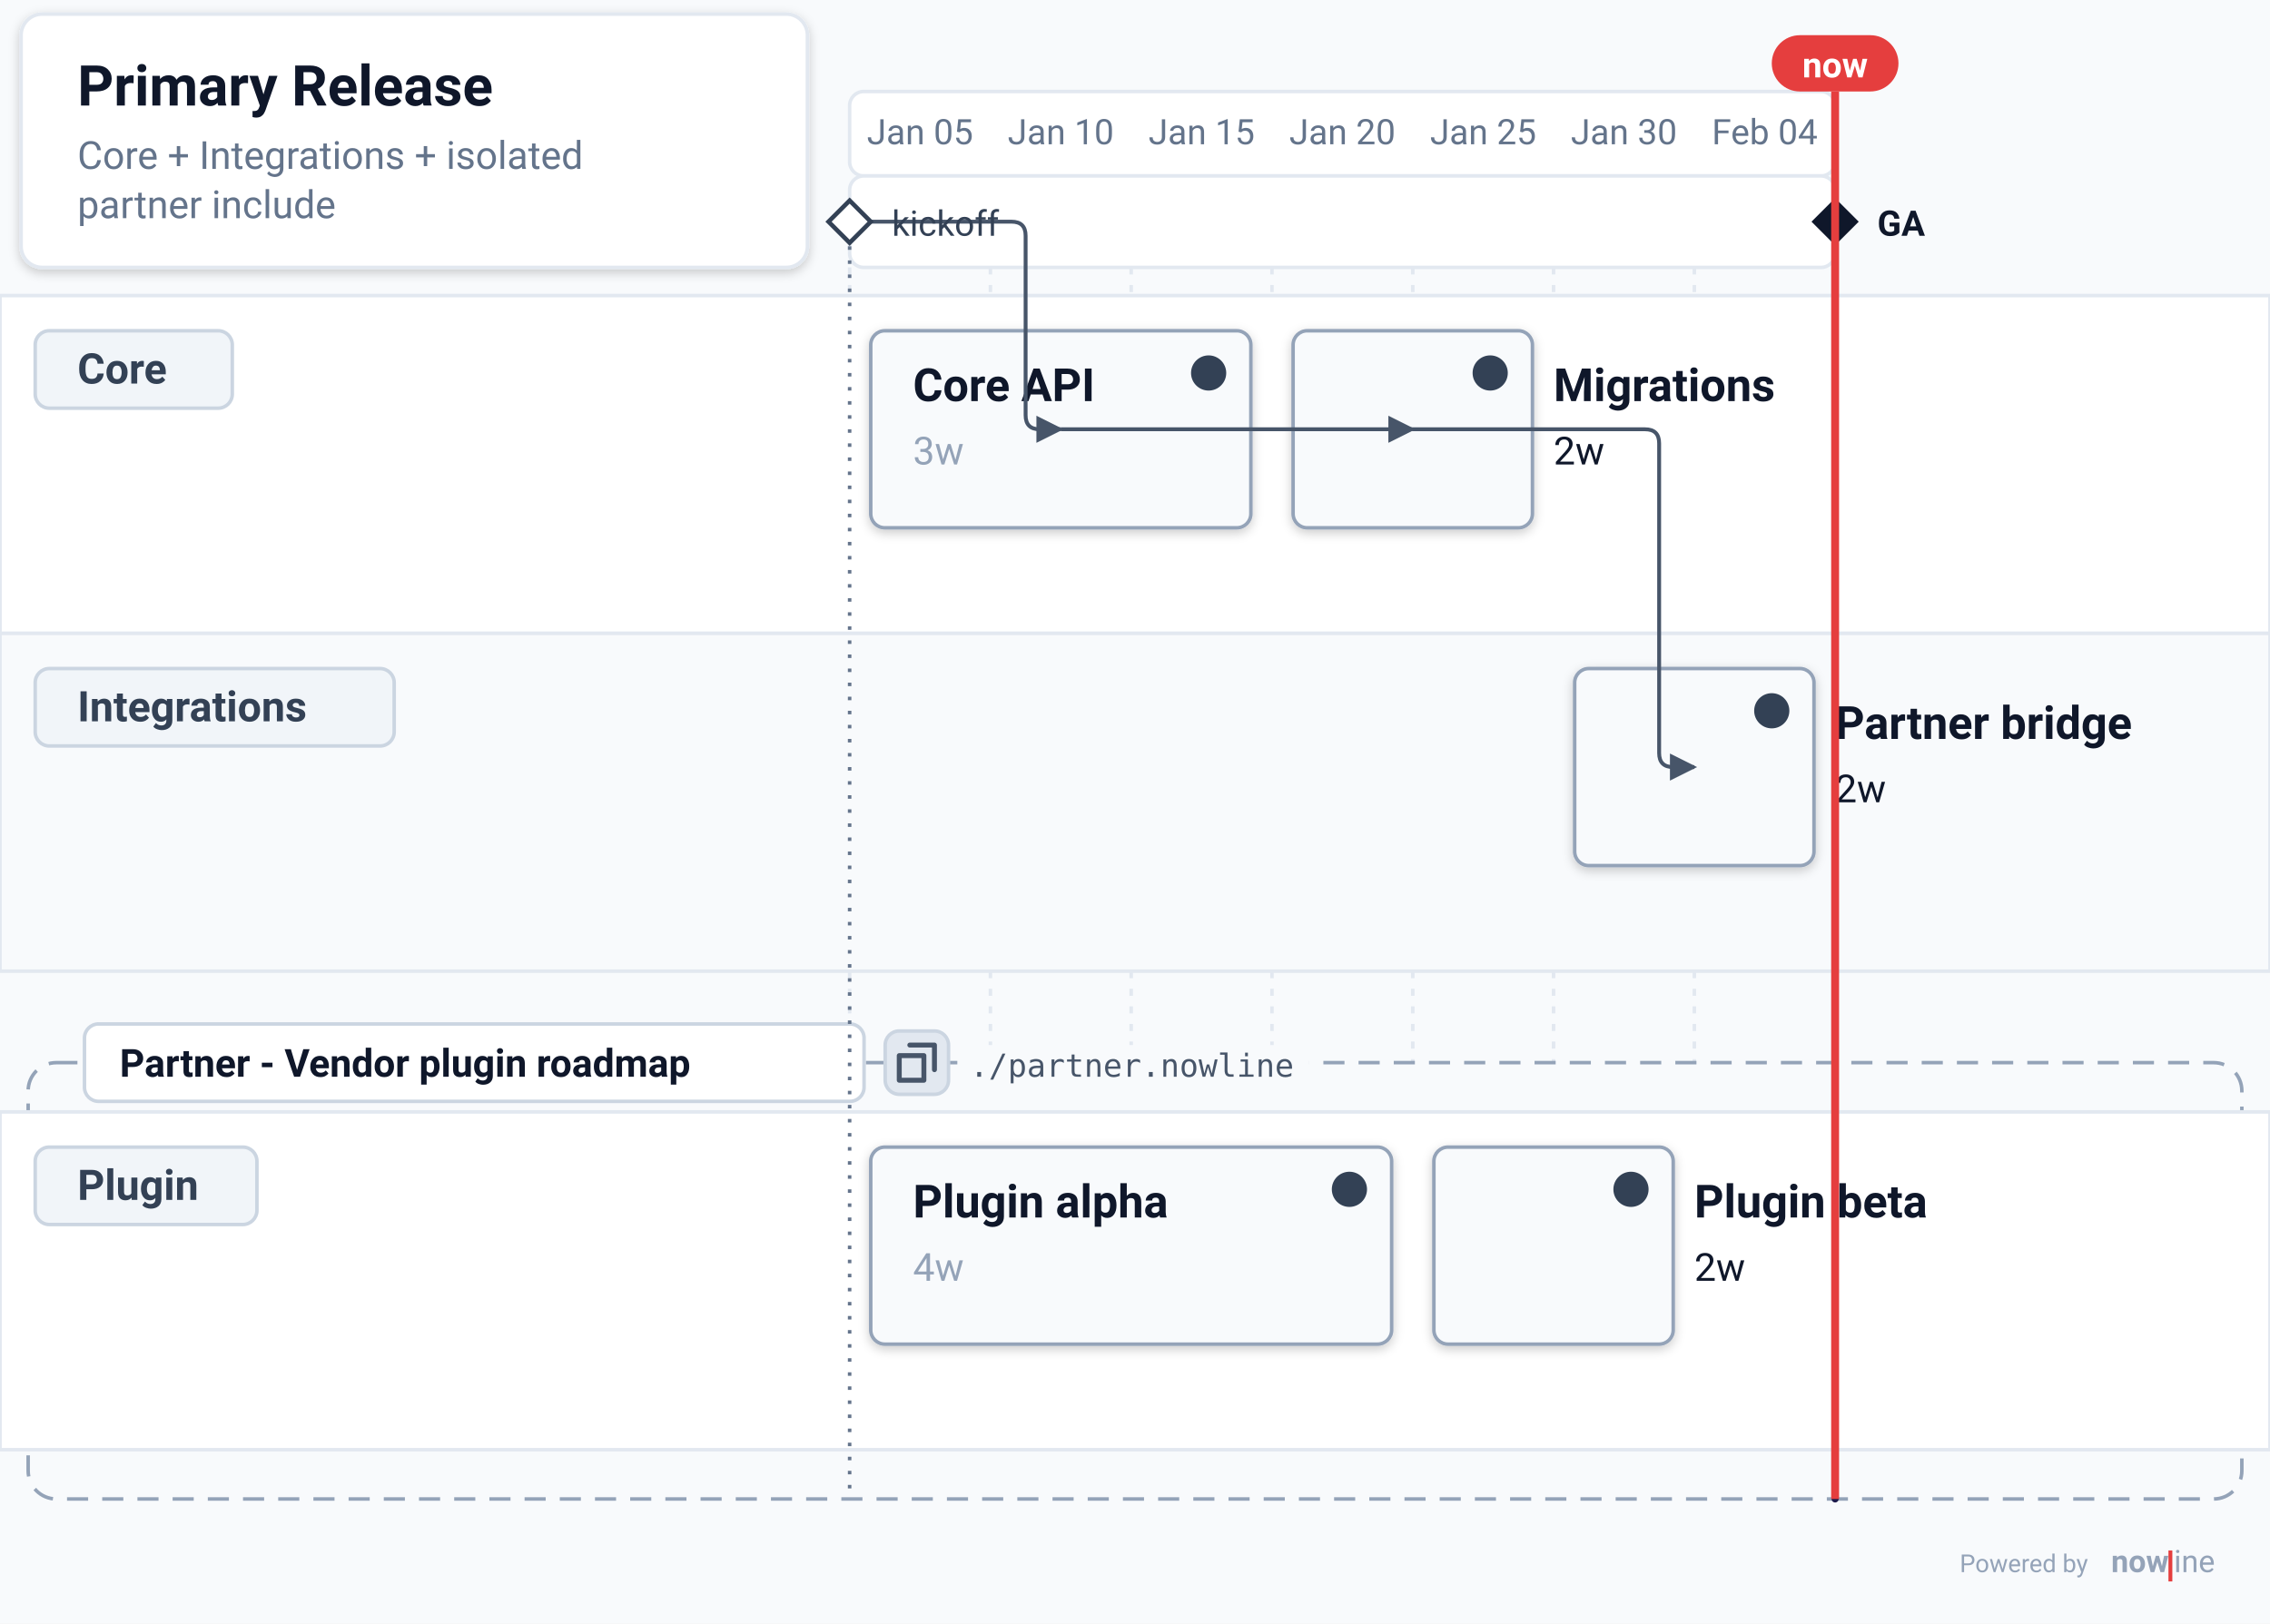
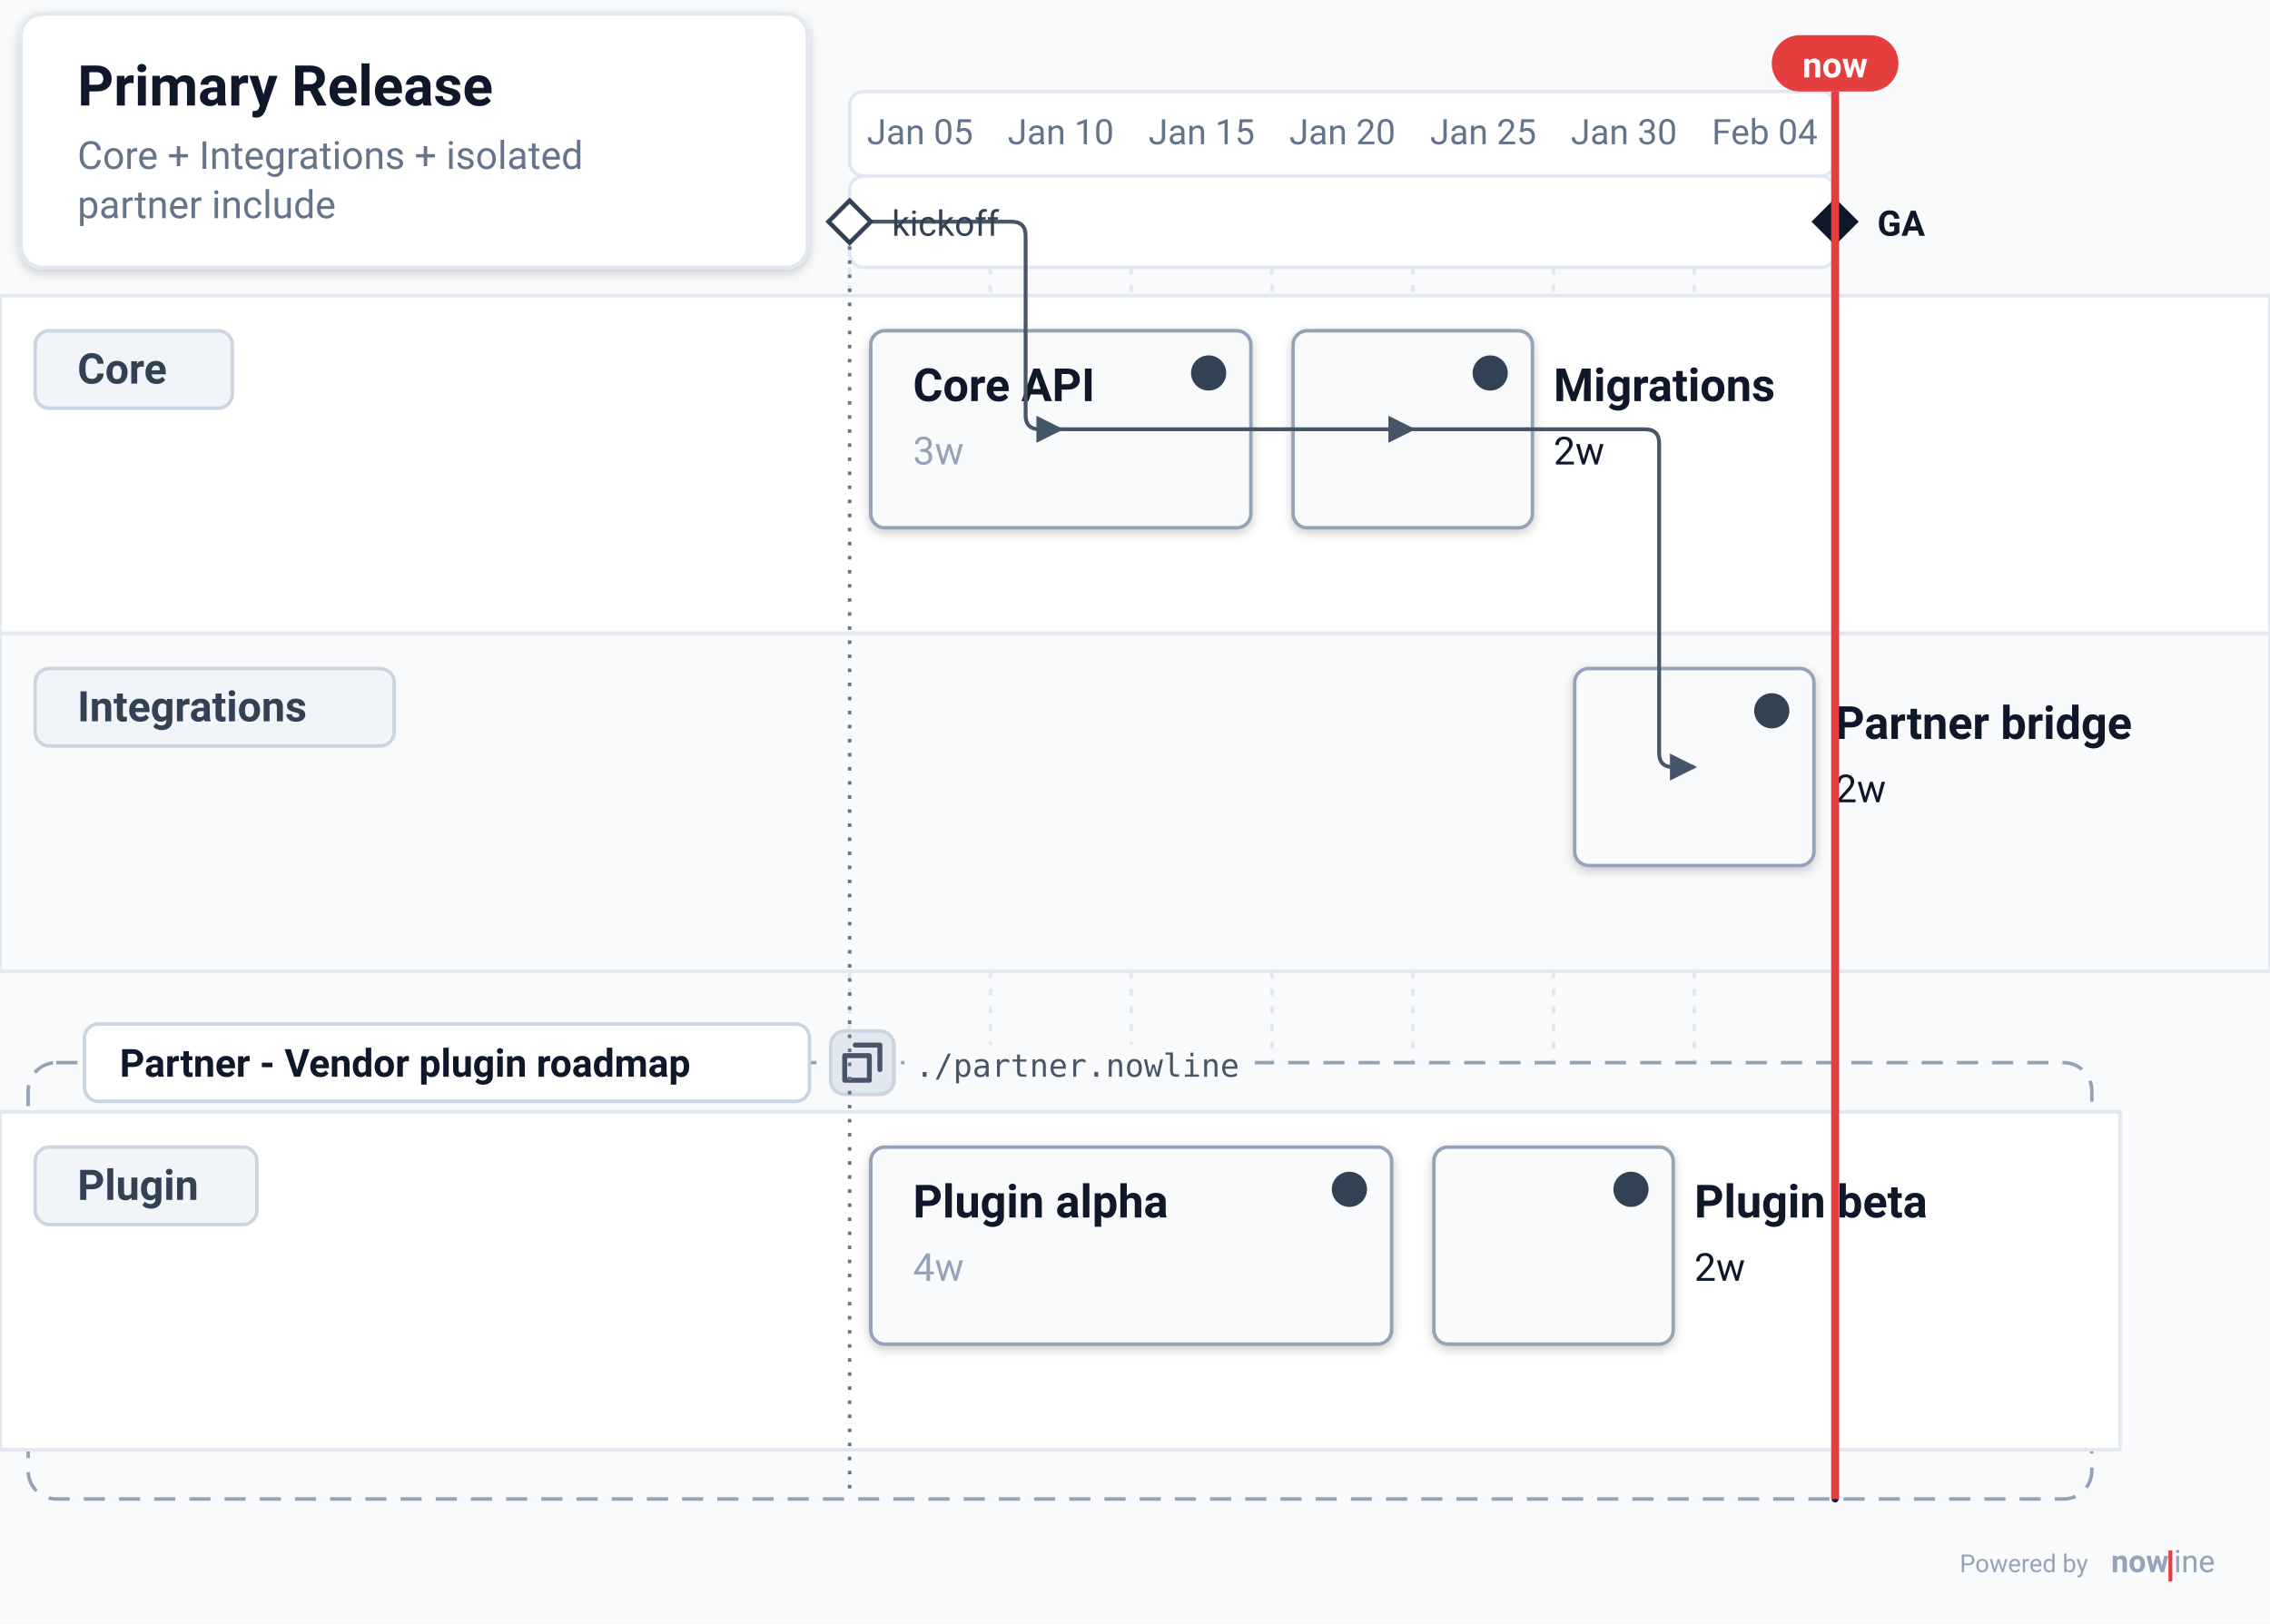
<svg xmlns="http://www.w3.org/2000/svg" data-generator="nowline" data-theme="light" height="461.44" viewBox="0 0 644.96 461.44" width="644.96">
  <defs>
    <filter height="200%" id="nl-0-root-shadow-subtle" width="200%" x="-50%" y="-50%">
      <feGaussianBlur in="SourceAlpha" stdDeviation="1.5" />
      <feOffset dx="0" dy="1" result="offsetblur" />
      <feComponentTransfer>
        <feFuncA type="linear" slope="0.2" />
      </feComponentTransfer>
      <feMerge>
        <feMergeNode />
        <feMergeNode in="SourceGraphic" />
      </feMerge>
    </filter>
    <filter height="200%" id="nl-0-root-shadow-fuzzy" width="200%" x="-50%" y="-50%">
      <feGaussianBlur in="SourceAlpha" stdDeviation="5" />
      <feOffset dx="0" dy="3" result="offsetblur" />
      <feComponentTransfer>
        <feFuncA type="linear" slope="0.3" />
      </feComponentTransfer>
      <feMerge>
        <feMergeNode />
        <feMergeNode in="SourceGraphic" />
      </feMerge>
    </filter>
    <filter height="200%" id="nl-0-root-shadow-hard" width="200%" x="-50%" y="-50%">
      <feGaussianBlur in="SourceAlpha" stdDeviation="0" />
      <feOffset dx="2" dy="2" result="offsetblur" />
      <feComponentTransfer>
        <feFuncA type="linear" slope="0.45" />
      </feComponentTransfer>
      <feMerge>
        <feMergeNode />
        <feMergeNode in="SourceGraphic" />
      </feMerge>
    </filter>
    <marker id="nl-arrow" viewBox="0 0 10 10" refX="9" refY="5" markerWidth="7" markerHeight="7" orient="auto">
      <path d="M 0 0 L 10 5 L 0 10 z" fill="#475569" />
    </marker>
    <marker id="nl-arrow-light" viewBox="0 0 10 10" refX="9" refY="5" markerWidth="7" markerHeight="7" orient="auto">
      <path d="M 0 0 L 10 5 L 0 10 z" fill="#94a3b8" />
    </marker>
    <marker id="nl-arrow-dark" viewBox="0 0 10 10" refX="9" refY="5" markerWidth="7" markerHeight="7" orient="auto">
      <path d="M 0 0 L 10 5 L 0 10 z" fill="#0f172a" />
    </marker>
  </defs>
  <rect fill="#f8fafc" height="461.44" width="644.96" x="0" y="0" />
  <g data-layer="timeline">
    <rect fill="#ffffff" height="24" rx="4" ry="4" stroke="#e2e8f0" stroke-width="1" width="280" x="241.4" y="26" />
    <rect fill="#ffffff" height="26" rx="4" ry="4" stroke="#e2e8f0" stroke-width="1" width="280" x="241.4" y="50" />
    <text fill="#64748b" font-family="system-ui, -apple-system, &quot;Segoe UI&quot;, Roboto, sans-serif" font-size="10" text-anchor="middle" x="261.4" y="41">Jan 05</text>
    <line stroke="#e2e8f0" stroke-dasharray="2 3" stroke-width="1" x1="241.4" x2="241.4" y1="76" y2="426" />
    <text fill="#64748b" font-family="system-ui, -apple-system, &quot;Segoe UI&quot;, Roboto, sans-serif" font-size="10" text-anchor="middle" x="301.4" y="41">Jan 10</text>
    <line stroke="#e2e8f0" stroke-dasharray="2 3" stroke-width="1" x1="281.4" x2="281.4" y1="76" y2="426" />
    <text fill="#64748b" font-family="system-ui, -apple-system, &quot;Segoe UI&quot;, Roboto, sans-serif" font-size="10" text-anchor="middle" x="341.4" y="41">Jan 15</text>
    <line stroke="#e2e8f0" stroke-dasharray="2 3" stroke-width="1" x1="321.4" x2="321.4" y1="76" y2="426" />
    <text fill="#64748b" font-family="system-ui, -apple-system, &quot;Segoe UI&quot;, Roboto, sans-serif" font-size="10" text-anchor="middle" x="381.4" y="41">Jan 20</text>
    <line stroke="#e2e8f0" stroke-dasharray="2 3" stroke-width="1" x1="361.4" x2="361.4" y1="76" y2="426" />
    <text fill="#64748b" font-family="system-ui, -apple-system, &quot;Segoe UI&quot;, Roboto, sans-serif" font-size="10" text-anchor="middle" x="421.4" y="41">Jan 25</text>
    <line stroke="#e2e8f0" stroke-dasharray="2 3" stroke-width="1" x1="401.4" x2="401.4" y1="76" y2="426" />
    <text fill="#64748b" font-family="system-ui, -apple-system, &quot;Segoe UI&quot;, Roboto, sans-serif" font-size="10" text-anchor="middle" x="461.4" y="41">Jan 30</text>
    <line stroke="#e2e8f0" stroke-dasharray="2 3" stroke-width="1" x1="441.4" x2="441.4" y1="76" y2="426" />
    <text fill="#64748b" font-family="system-ui, -apple-system, &quot;Segoe UI&quot;, Roboto, sans-serif" font-size="10" text-anchor="middle" x="501.4" y="41">Feb 04</text>
    <line stroke="#e2e8f0" stroke-dasharray="2 3" stroke-width="1" x1="481.4" x2="481.4" y1="76" y2="426" />
    <line stroke="#e2e8f0" stroke-dasharray="2 3" stroke-width="1" x1="521.4" x2="521.4" y1="76" y2="426" />
  </g>
  <g data-id="core" data-layer="swimlane">
    <rect fill="#ffffff" height="96" stroke="#e2e8f0" stroke-width="1" width="644.96" x="0" y="84" />
    <rect fill="#f1f5f9" height="22" rx="4" ry="4" stroke="#cbd5e1" stroke-width="1" width="56" x="10" y="94" />
    <text fill="#334155" font-family="system-ui, -apple-system, &quot;Segoe UI&quot;, Roboto, sans-serif" font-size="12" font-weight="600" x="22" y="109">Core</text>
    <g data-id="core-api" data-layer="item">
      <rect fill="#f8fafc" filter="url(#nl-0-root-shadow-subtle)" height="56" rx="4" ry="4" stroke="#94a3b8" stroke-width="1" width="108" x="247.4" y="94" />
      <circle cx="343.4" cy="106" fill="#334155" r="5" />
      <text fill="#0f172a" font-family="system-ui, -apple-system, &quot;Segoe UI&quot;, Roboto, sans-serif" font-size="13" font-weight="600" x="259.4" y="114">Core API</text>
      <text fill="#94a3b8" font-family="system-ui, -apple-system, &quot;Segoe UI&quot;, Roboto, sans-serif" font-size="11" x="259.4" y="132">3w</text>
    </g>
    <g data-id="migrations" data-layer="item">
      <rect fill="#f8fafc" filter="url(#nl-0-root-shadow-subtle)" height="56" rx="4" ry="4" stroke="#94a3b8" stroke-width="1" width="68" x="367.4" y="94" />
      <circle cx="423.4" cy="106" fill="#334155" r="5" />
      <text fill="#0f172a" font-family="system-ui, -apple-system, &quot;Segoe UI&quot;, Roboto, sans-serif" font-size="13" font-weight="600" x="441.4" y="114">Migrations</text>
      <text fill="#0f172a" font-family="system-ui, -apple-system, &quot;Segoe UI&quot;, Roboto, sans-serif" font-size="11" x="441.4" y="132">2w</text>
    </g>
  </g>
  <g data-id="integrations" data-layer="swimlane">
    <rect fill="#f8fafc" height="96" stroke="#e2e8f0" stroke-width="1" width="644.96" x="0" y="180" />
    <rect fill="#f1f5f9" height="22" rx="4" ry="4" stroke="#cbd5e1" stroke-width="1" width="102" x="10" y="190" />
    <text fill="#334155" font-family="system-ui, -apple-system, &quot;Segoe UI&quot;, Roboto, sans-serif" font-size="12" font-weight="600" x="22" y="205">Integrations</text>
    <g data-id="bridge" data-layer="item">
      <rect fill="#f8fafc" filter="url(#nl-0-root-shadow-subtle)" height="56" rx="4" ry="4" stroke="#94a3b8" stroke-width="1" width="68" x="447.4" y="190" />
      <circle cx="503.4" cy="202" fill="#334155" r="5" />
      <text fill="#0f172a" font-family="system-ui, -apple-system, &quot;Segoe UI&quot;, Roboto, sans-serif" font-size="13" font-weight="600" x="521.4" y="210">Partner bridge</text>
      <text fill="#0f172a" font-family="system-ui, -apple-system, &quot;Segoe UI&quot;, Roboto, sans-serif" font-size="11" x="521.4" y="228">2w</text>
    </g>
  </g>
  <g data-layer="include">
-     <rect fill="#f8fafc" height="124" rx="8" ry="8" stroke="#94a3b8" stroke-dasharray="6 4" stroke-width="1" width="628.96" x="8" y="302" />
+     <rect fill="#f8fafc" height="124" rx="8" ry="8" stroke="#94a3b8" stroke-dasharray="6 4" stroke-width="1" width="586.34" x="8" y="302" />
    <g data-id="plugin" data-layer="swimlane">
-       <rect fill="#ffffff" height="96" stroke="#e2e8f0" stroke-width="1" width="644.96" x="0" y="316" />
+       <rect fill="#ffffff" height="96" stroke="#e2e8f0" stroke-width="1" width="602.34" x="0" y="316" />
      <rect fill="#f1f5f9" height="22" rx="4" ry="4" stroke="#cbd5e1" stroke-width="1" width="63" x="10" y="326" />
      <text fill="#334155" font-family="system-ui, -apple-system, &quot;Segoe UI&quot;, Roboto, sans-serif" font-size="12" font-weight="600" x="22" y="341">Plugin</text>
      <g data-id="plugin-alpha" data-layer="item">
        <rect fill="#f8fafc" filter="url(#nl-0-root-shadow-subtle)" height="56" rx="4" ry="4" stroke="#94a3b8" stroke-width="1" width="148" x="247.4" y="326" />
        <circle cx="383.4" cy="338" fill="#334155" r="5" />
        <text fill="#0f172a" font-family="system-ui, -apple-system, &quot;Segoe UI&quot;, Roboto, sans-serif" font-size="13" font-weight="600" x="259.4" y="346">Plugin alpha</text>
        <text fill="#94a3b8" font-family="system-ui, -apple-system, &quot;Segoe UI&quot;, Roboto, sans-serif" font-size="11" x="259.4" y="364">4w</text>
      </g>
      <g data-id="plugin-beta" data-layer="item">
        <rect fill="#f8fafc" filter="url(#nl-0-root-shadow-subtle)" height="56" rx="4" ry="4" stroke="#94a3b8" stroke-width="1" width="68" x="407.4" y="326" />
        <circle cx="463.4" cy="338" fill="#334155" r="5" />
        <text fill="#0f172a" font-family="system-ui, -apple-system, &quot;Segoe UI&quot;, Roboto, sans-serif" font-size="13" font-weight="600" x="481.4" y="346">Plugin beta</text>
        <text fill="#0f172a" font-family="system-ui, -apple-system, &quot;Segoe UI&quot;, Roboto, sans-serif" font-size="11" x="481.4" y="364">2w</text>
      </g>
    </g>
-     <rect fill="#ffffff" height="22" rx="4" ry="4" stroke="#cbd5e1" stroke-width="1" width="221.5" x="24" y="291" />
+     <rect fill="#ffffff" height="22" rx="4" ry="4" stroke="#cbd5e1" stroke-width="1" width="206" x="24" y="291" />
    <text fill="#0f172a" font-family="system-ui, -apple-system, &quot;Segoe UI&quot;, Roboto, sans-serif" font-size="11" font-weight="600" x="34" y="306">Partner - Vendor plugin roadmap</text>
-     <rect fill="#e2e8f0" height="18" rx="4" ry="4" stroke="#cbd5e1" stroke-width="1" width="18" x="251.5" y="293" />
-     <path d="M258.5 297 H265.5 V304 M255.5 300 H262.5 V307 H255.5 Z" fill="none" stroke="#475569" stroke-linecap="round" stroke-linejoin="round" stroke-width="1.4" />
-     <rect fill="#f8fafc" height="15" width="99.5" x="272.5" y="297" />
-     <text fill="#475569" font-family="ui-monospace, SFMono-Regular, Menlo, Consolas, monospace" font-size="9" x="275.5" y="306">./partner.nowline</text>
+     <rect fill="#e2e8f0" height="18" rx="4" ry="4" stroke="#cbd5e1" stroke-width="1" width="18" x="236" y="293" />
+     <path d="M243 297 H250 V304 M240 300 H247 V307 H240 Z" fill="none" stroke="#475569" stroke-linecap="round" stroke-linejoin="round" stroke-width="1.4" />
+     <rect fill="#f8fafc" height="15" width="99.5" x="257" y="297" />
+     <text fill="#475569" font-family="ui-monospace, SFMono-Regular, Menlo, Consolas, monospace" font-size="9" x="260" y="306">./partner.nowline</text>
  </g>
  <path d="M241.4 63 L287.4 63 Q291.4 63 291.4 67 L291.4 118 Q291.4 122 295.4 122 L301.4 122" fill="none" marker-end="url(#nl-arrow)" stroke="#475569" stroke-linejoin="round" stroke-width="1.1" />
  <path d="M301.4 122 L401.4 122" fill="none" marker-end="url(#nl-arrow)" stroke="#475569" stroke-linejoin="round" stroke-width="1.1" />
  <path d="M401.4 122 L467.4 122 Q471.4 122 471.4 126 L471.4 214 Q471.4 218 475.4 218 L481.4 218" fill="none" marker-end="url(#nl-arrow)" stroke="#475569" stroke-linejoin="round" stroke-width="1.1" />
  <line stroke="#64748b" stroke-dasharray="1 3" stroke-width="1" x1="241.4" x2="241.4" y1="70" y2="426" />
  <line stroke="#1e1b4b" stroke-dasharray="6 4" stroke-linecap="round" stroke-width="2" x1="521.4" x2="521.4" y1="70" y2="426" />
  <g data-id="kickoff" data-layer="anchor">
    <path d="M241.4 57 L247.4 63 L241.4 69 L235.4 63 Z" fill="#ffffff" stroke="#334155" stroke-width="1.25" />
    <text fill="#334155" font-family="system-ui, -apple-system, &quot;Segoe UI&quot;, Roboto, sans-serif" font-size="10" x="253.4" y="67">kickoff</text>
  </g>
  <g data-id="ga" data-layer="milestone">
    <path d="M521.4 57 L527.4 63 L521.4 69 L515.4 63 Z" fill="#0f172a" stroke="#0f172a" stroke-width="1" />
    <text fill="#0f172a" font-family="system-ui, -apple-system, &quot;Segoe UI&quot;, Roboto, sans-serif" font-size="10" font-weight="600" x="533.4" y="67">GA</text>
  </g>
  <g data-layer="nowline">
    <line stroke="#e53e3e" stroke-width="2.25" x1="521.4" x2="521.4" y1="26" y2="426" />
    <rect fill="#e53e3e" height="16" rx="8" ry="8" width="36" x="503.4" y="10" />
    <text fill="#ffffff" font-family="system-ui, -apple-system, &quot;Segoe UI&quot;, Roboto, sans-serif" font-size="10" font-weight="700" text-anchor="middle" x="521.4" y="22">now</text>
  </g>
  <g data-id="nl-0-root-header" data-layer="header">
    <rect fill="#ffffff" filter="url(#nl-0-root-shadow-subtle)" height="72" rx="6" ry="6" stroke="#e2e8f0" stroke-width="1" width="223.4" x="6" y="4" />
    <text fill="#0f172a" font-family="system-ui, -apple-system, &quot;Segoe UI&quot;, Roboto, sans-serif" font-size="16" font-weight="600" x="22" y="30">Primary Release</text>
    <text fill="#64748b" font-family="system-ui, -apple-system, &quot;Segoe UI&quot;, Roboto, sans-serif" font-size="11" x="22" y="48">Core + Integrations + isolated</text>
    <text fill="#64748b" font-family="system-ui, -apple-system, &quot;Segoe UI&quot;, Roboto, sans-serif" font-size="11" x="22" y="62">partner include</text>
  </g>
  <a aria-label="Powered by nowline" href="https://nowline.io" rel="noopener" target="_blank">
    <g data-layer="attribution">
      <g transform="translate(556.8 438) scale(0.22)">
        <text fill="#94a3b8" font-family="system-ui, -apple-system, &quot;Segoe UI&quot;, Roboto, sans-serif" font-size="32" font-weight="400" x="0" y="40">Powered by</text>
        <text fill="#94a3b8" font-family="system-ui, -apple-system, &quot;Segoe UI&quot;, Roboto, sans-serif" font-size="40" font-weight="700" x="195.6" y="40">now</text>
        <rect fill="#e53e3e" height="40" width="5" x="269.6" y="12" />
        <text fill="#94a3b8" font-family="system-ui, -apple-system, &quot;Segoe UI&quot;, Roboto, sans-serif" font-size="40" font-weight="400" x="276.6" y="40">ine</text>
      </g>
    </g>
  </a>
</svg>
